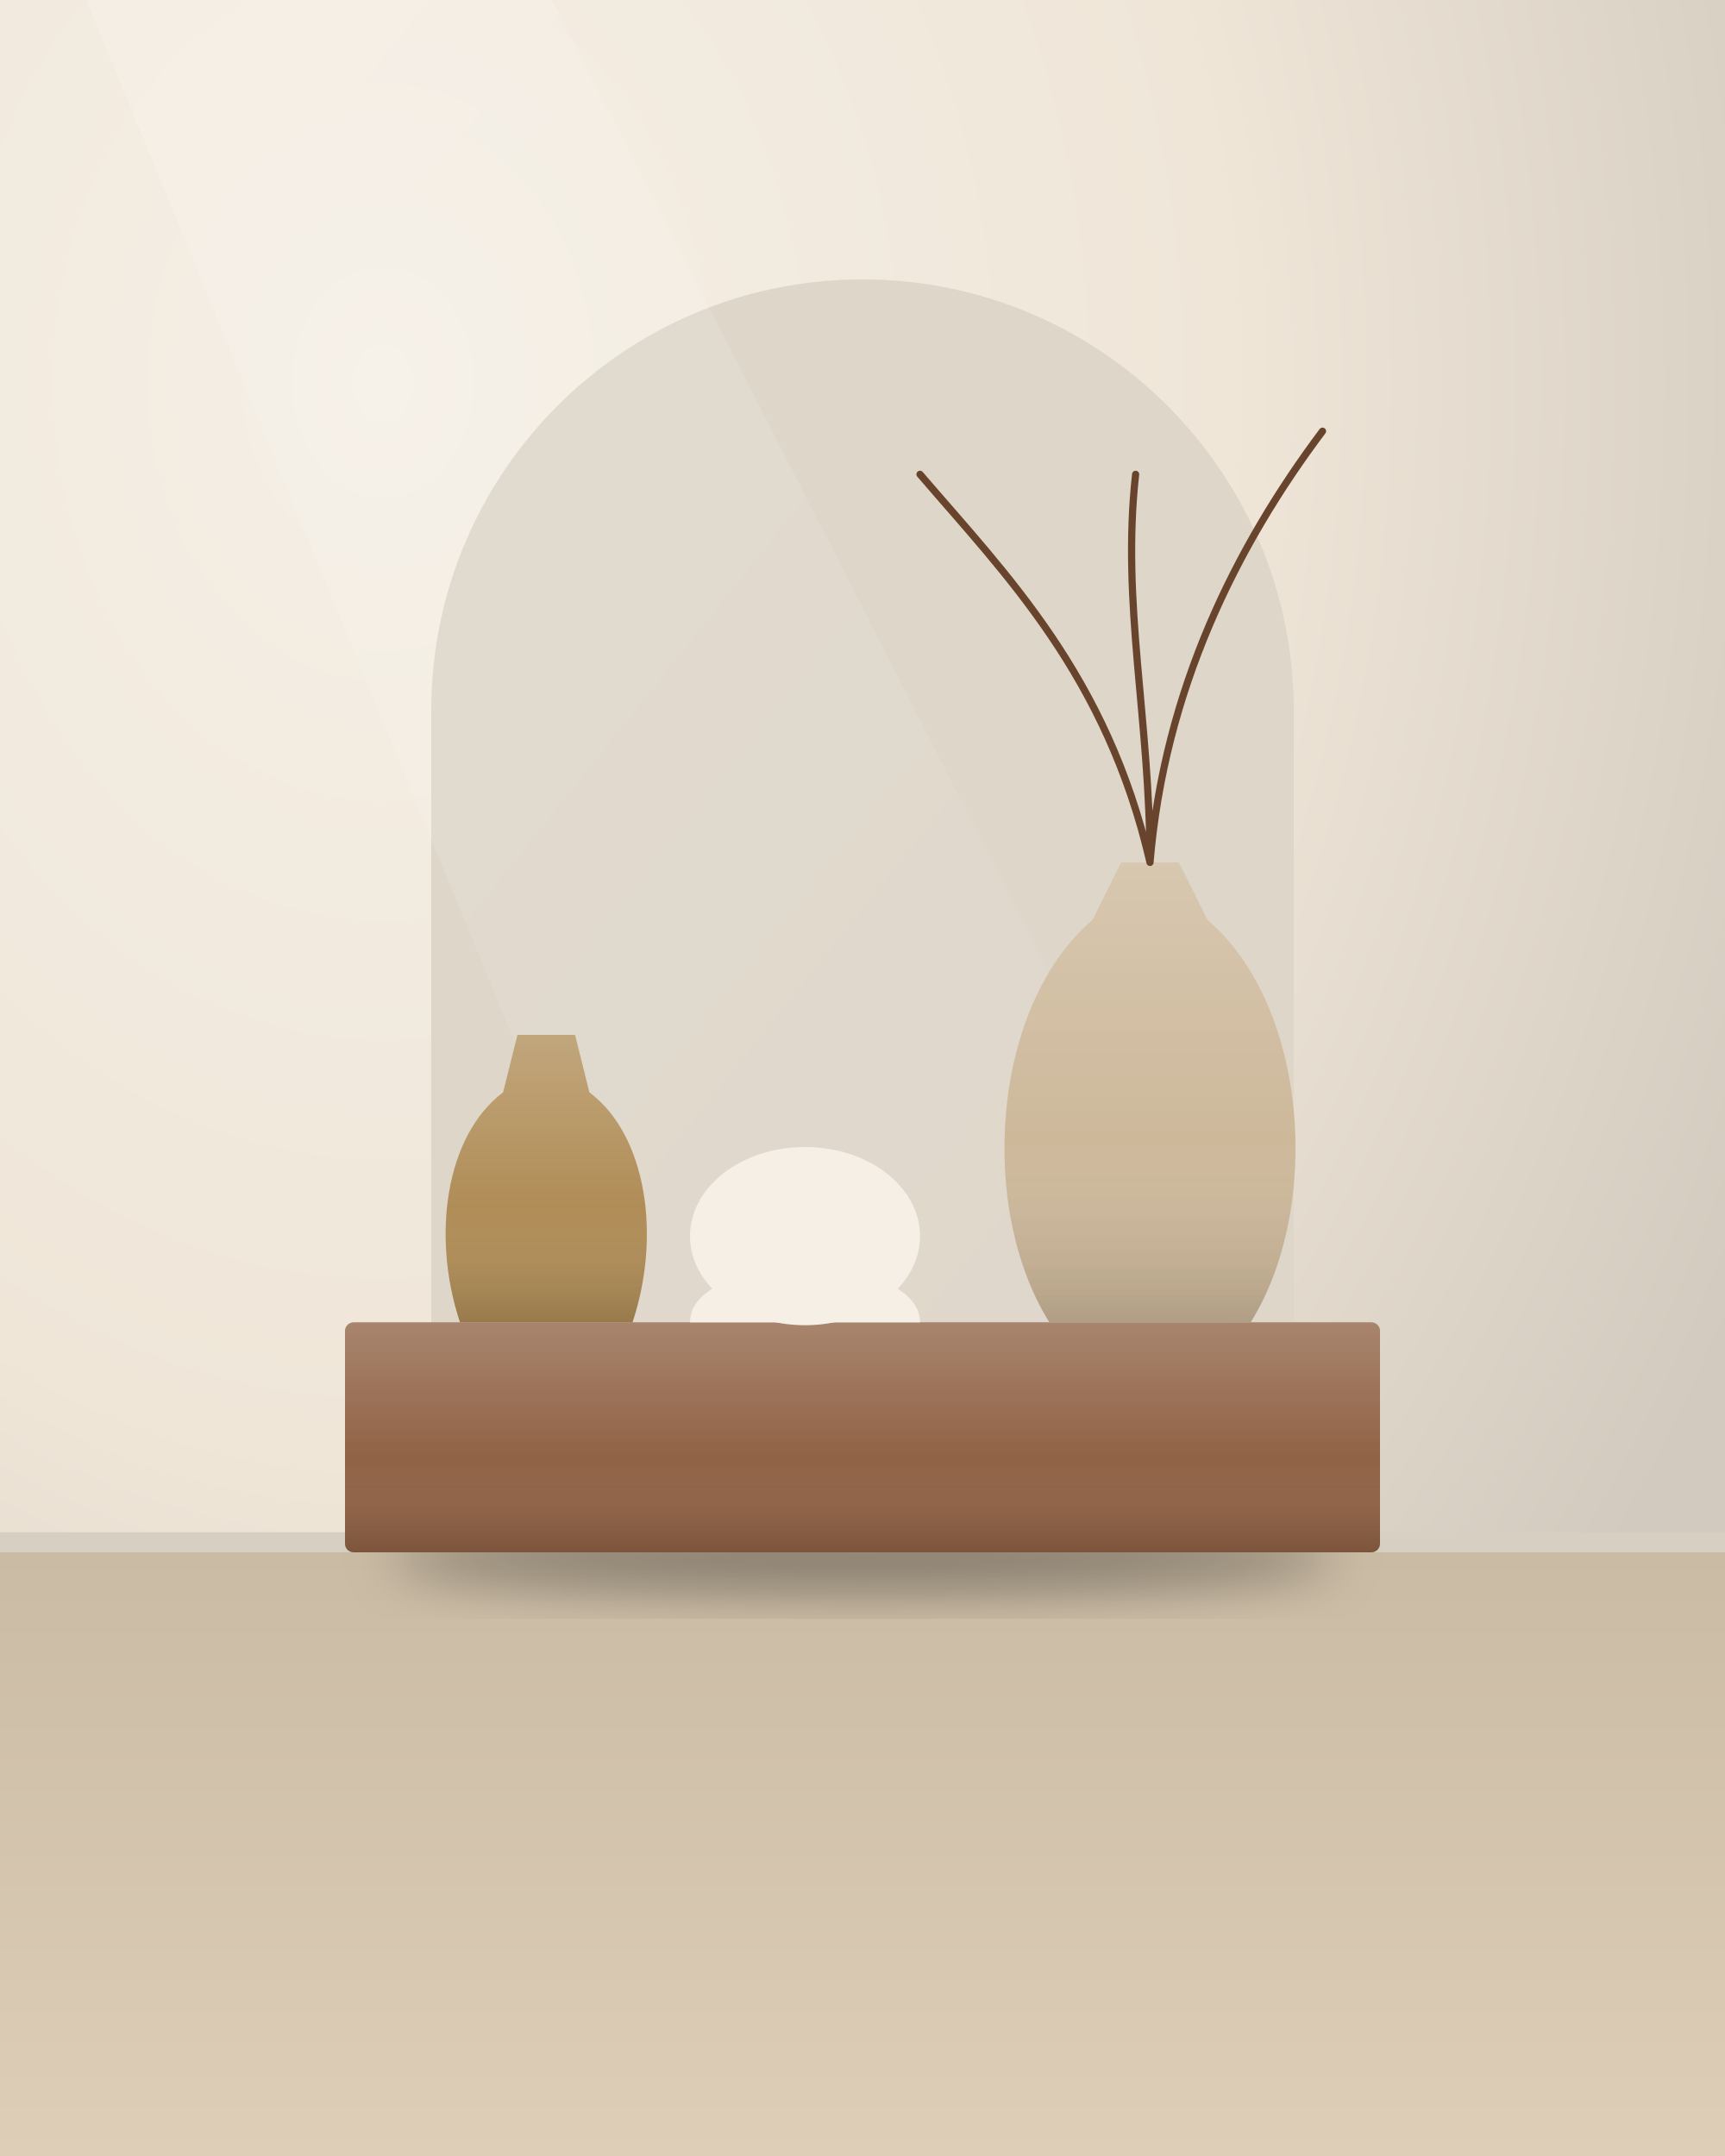
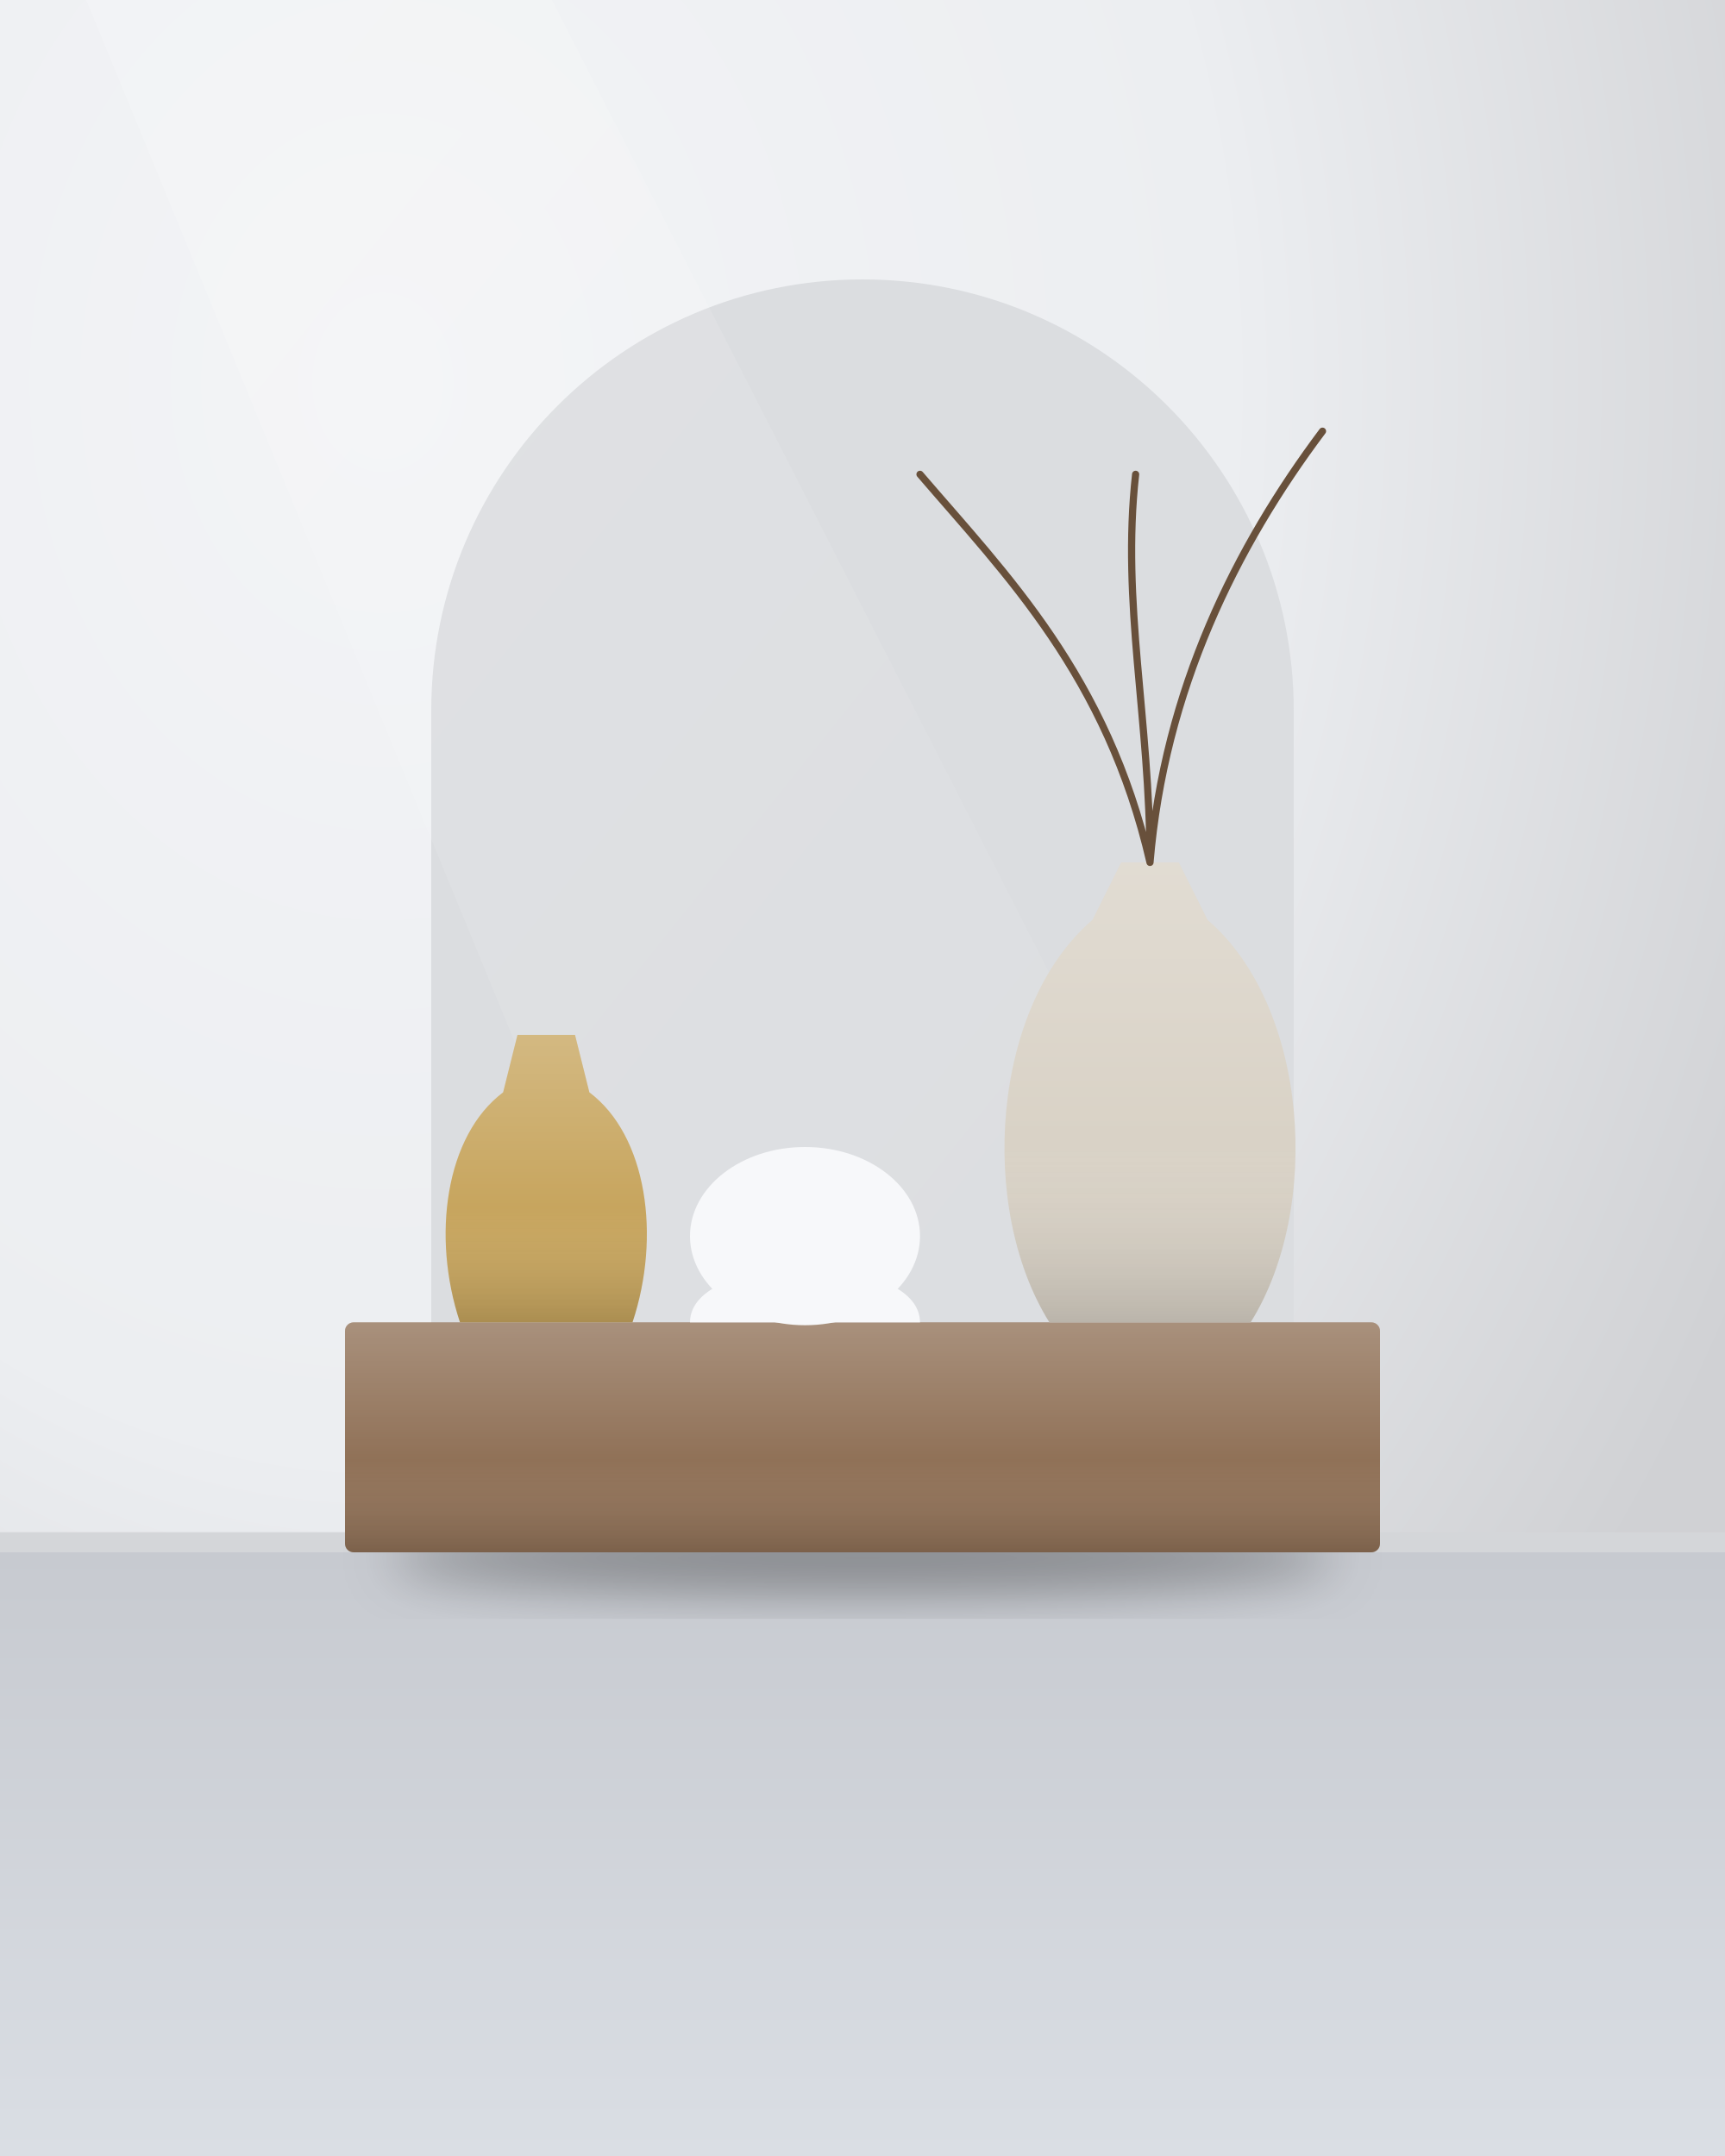
<svg xmlns="http://www.w3.org/2000/svg" viewBox="0 0 1200 1500" preserveAspectRatio="xMidYMid slice">
  <defs>
    <radialGradient id="light-vase-ivory-b" cx="0.22" cy="0.18" r="0.9">
-       <stop offset="0" stop-color="#f5efe6" />
-       <stop offset="0.55" stop-color="#EFE6D8" />
-       <stop offset="1" stop-color="#d2cabe" />
+       <stop offset="0" stop-color="#f3f4f6" />
+       <stop offset="0.55" stop-color="#ECEEF1" />
+       <stop offset="1" stop-color="#d0d1d4" />
    </radialGradient>
    <linearGradient id="floor-vase-ivory-b" x1="0" y1="0" x2="0" y2="1">
-       <stop offset="0" stop-color="#cabba4" />
-       <stop offset="1" stop-color="#deceb7" />
+       <stop offset="0" stop-color="#c7cad0" />
+       <stop offset="1" stop-color="#dadee4" />
    </linearGradient>
    <linearGradient id="sheen-vase-ivory-b" x1="0" y1="0" x2="0" y2="1">
      <stop offset="0" stop-color="#ffffff" stop-opacity="0.22" />
      <stop offset="0.6" stop-color="#ffffff" stop-opacity="0" />
      <stop offset="1" stop-color="#000000" stop-opacity="0.14" />
    </linearGradient>
    <linearGradient id="beam-vase-ivory-b" x1="0" y1="0" x2="1" y2="1">
      <stop offset="0" stop-color="#ffffff" stop-opacity="0.28" />
      <stop offset="1" stop-color="#ffffff" stop-opacity="0" />
    </linearGradient>
    <radialGradient id="glow-vase-ivory-b" cx="0.5" cy="0.5" r="0.5">
      <stop offset="0" stop-color="#FFE9C2" stop-opacity="0.75" />
      <stop offset="1" stop-color="#FFE9C2" stop-opacity="0" />
    </radialGradient>
    <filter id="blur-vase-ivory-b" x="-30%" y="-30%" width="160%" height="160%">
      <feGaussianBlur stdDeviation="18" />
    </filter>
    <filter id="soft-vase-ivory-b" x="-10%" y="-10%" width="120%" height="120%">
      <feGaussianBlur stdDeviation="4" />
    </filter>
    <linearGradient id="mirror-vase-ivory-b" x1="0" y1="0" x2="1" y2="1">
-       <stop offset="0" stop-color="#f3ece2" />
-       <stop offset="0.5" stop-color="#d7cfc2" />
-       <stop offset="1" stop-color="#78736c" />
+       <stop offset="0" stop-color="#f1f2f5" />
+       <stop offset="0.5" stop-color="#d4d6d9" />
+       <stop offset="1" stop-color="#767779" />
    </linearGradient>
  </defs>
  <rect width="1200" height="1500" fill="url(#light-vase-ivory-b)" />
-   <path d="M300 1080 V494.4 A300 300 0 0 1 900 494.4 V1080 Z" fill="#ded6c9" />
+   <path d="M300 1080 V494.4 A300 300 0 0 1 900 494.4 V1080 Z" fill="#dbdde0" />
  <path d="M60 0 L384 0 L936 1080 L504 1080 Z" fill="url(#beam-vase-ivory-b)" opacity="0.55" />
-   <rect y="1066" width="1200" height="14" fill="#d7cfc2" />
+   <rect y="1066" width="1200" height="14" fill="#d4d6d9" />
  <rect y="1080" width="1200" height="420" fill="url(#floor-vase-ivory-b)" />
  <g transform="translate(1200 0) scale(-1 1)">
    <ellipse cx="600" cy="1084" rx="330" ry="26" fill="#000" opacity="0.32" filter="url(#blur-vase-ivory-b)" />
-     <rect x="240" y="920" width="720" height="160" rx="6" fill="#906245" />
+     <rect x="240" y="920" width="720" height="160" rx="6" fill="#907157" />
    <rect x="240" y="920" width="720" height="160" rx="6" fill="url(#sheen-vase-ivory-b)" />
-     <path d="M330 920 C280 840 290 700 360 640 L380 600 L420 600 L440 640 C510 700 520 840 470 920 Z" fill="#CDB89A" />
+     <path d="M330 920 C280 840 290 700 360 640 L380 600 L420 600 L440 640 C510 700 520 840 470 920 Z" fill="#D9D2C6" />
    <path d="M330 920 C280 840 290 700 360 640 L380 600 L420 600 L440 640 C510 700 520 840 470 920 Z" fill="url(#sheen-vase-ivory-b)" />
-     <path d="M400 600 C390 480 340 380 280 300 M400 600 C430 470 500 400 560 330 M400 600 C400 500 420 420 410 330" stroke="#68442c" stroke-width="5" fill="none" stroke-linecap="round" />
-     <ellipse cx="640" cy="860" rx="80" ry="62" fill="#F5EFE6" />
-     <path d="M560 920 C560 870 720 870 720 920 Z" fill="#F5EFE6" />
-     <path d="M760 920 C740 860 750 790 790 760 L800 720 L840 720 L850 760 C890 790 900 860 880 920 Z" fill="#B08D57" />
+     <path d="M400 600 C390 480 340 380 280 300 M400 600 C430 470 500 400 560 330 M400 600 C400 500 420 420 410 330" stroke="#68503b" stroke-width="5" fill="none" stroke-linecap="round" />
+     <ellipse cx="640" cy="860" rx="80" ry="62" fill="#F7F8FA" />
+     <path d="M560 920 C560 870 720 870 720 920 Z" fill="#F7F8FA" />
+     <path d="M760 920 C740 860 750 790 790 760 L800 720 L840 720 L850 760 C890 790 900 860 880 920 Z" fill="#C7A55E" />
    <path d="M760 920 C740 860 750 790 790 760 L800 720 L840 720 L850 760 C890 790 900 860 880 920 Z" fill="url(#sheen-vase-ivory-b)" />
  </g>
</svg>
